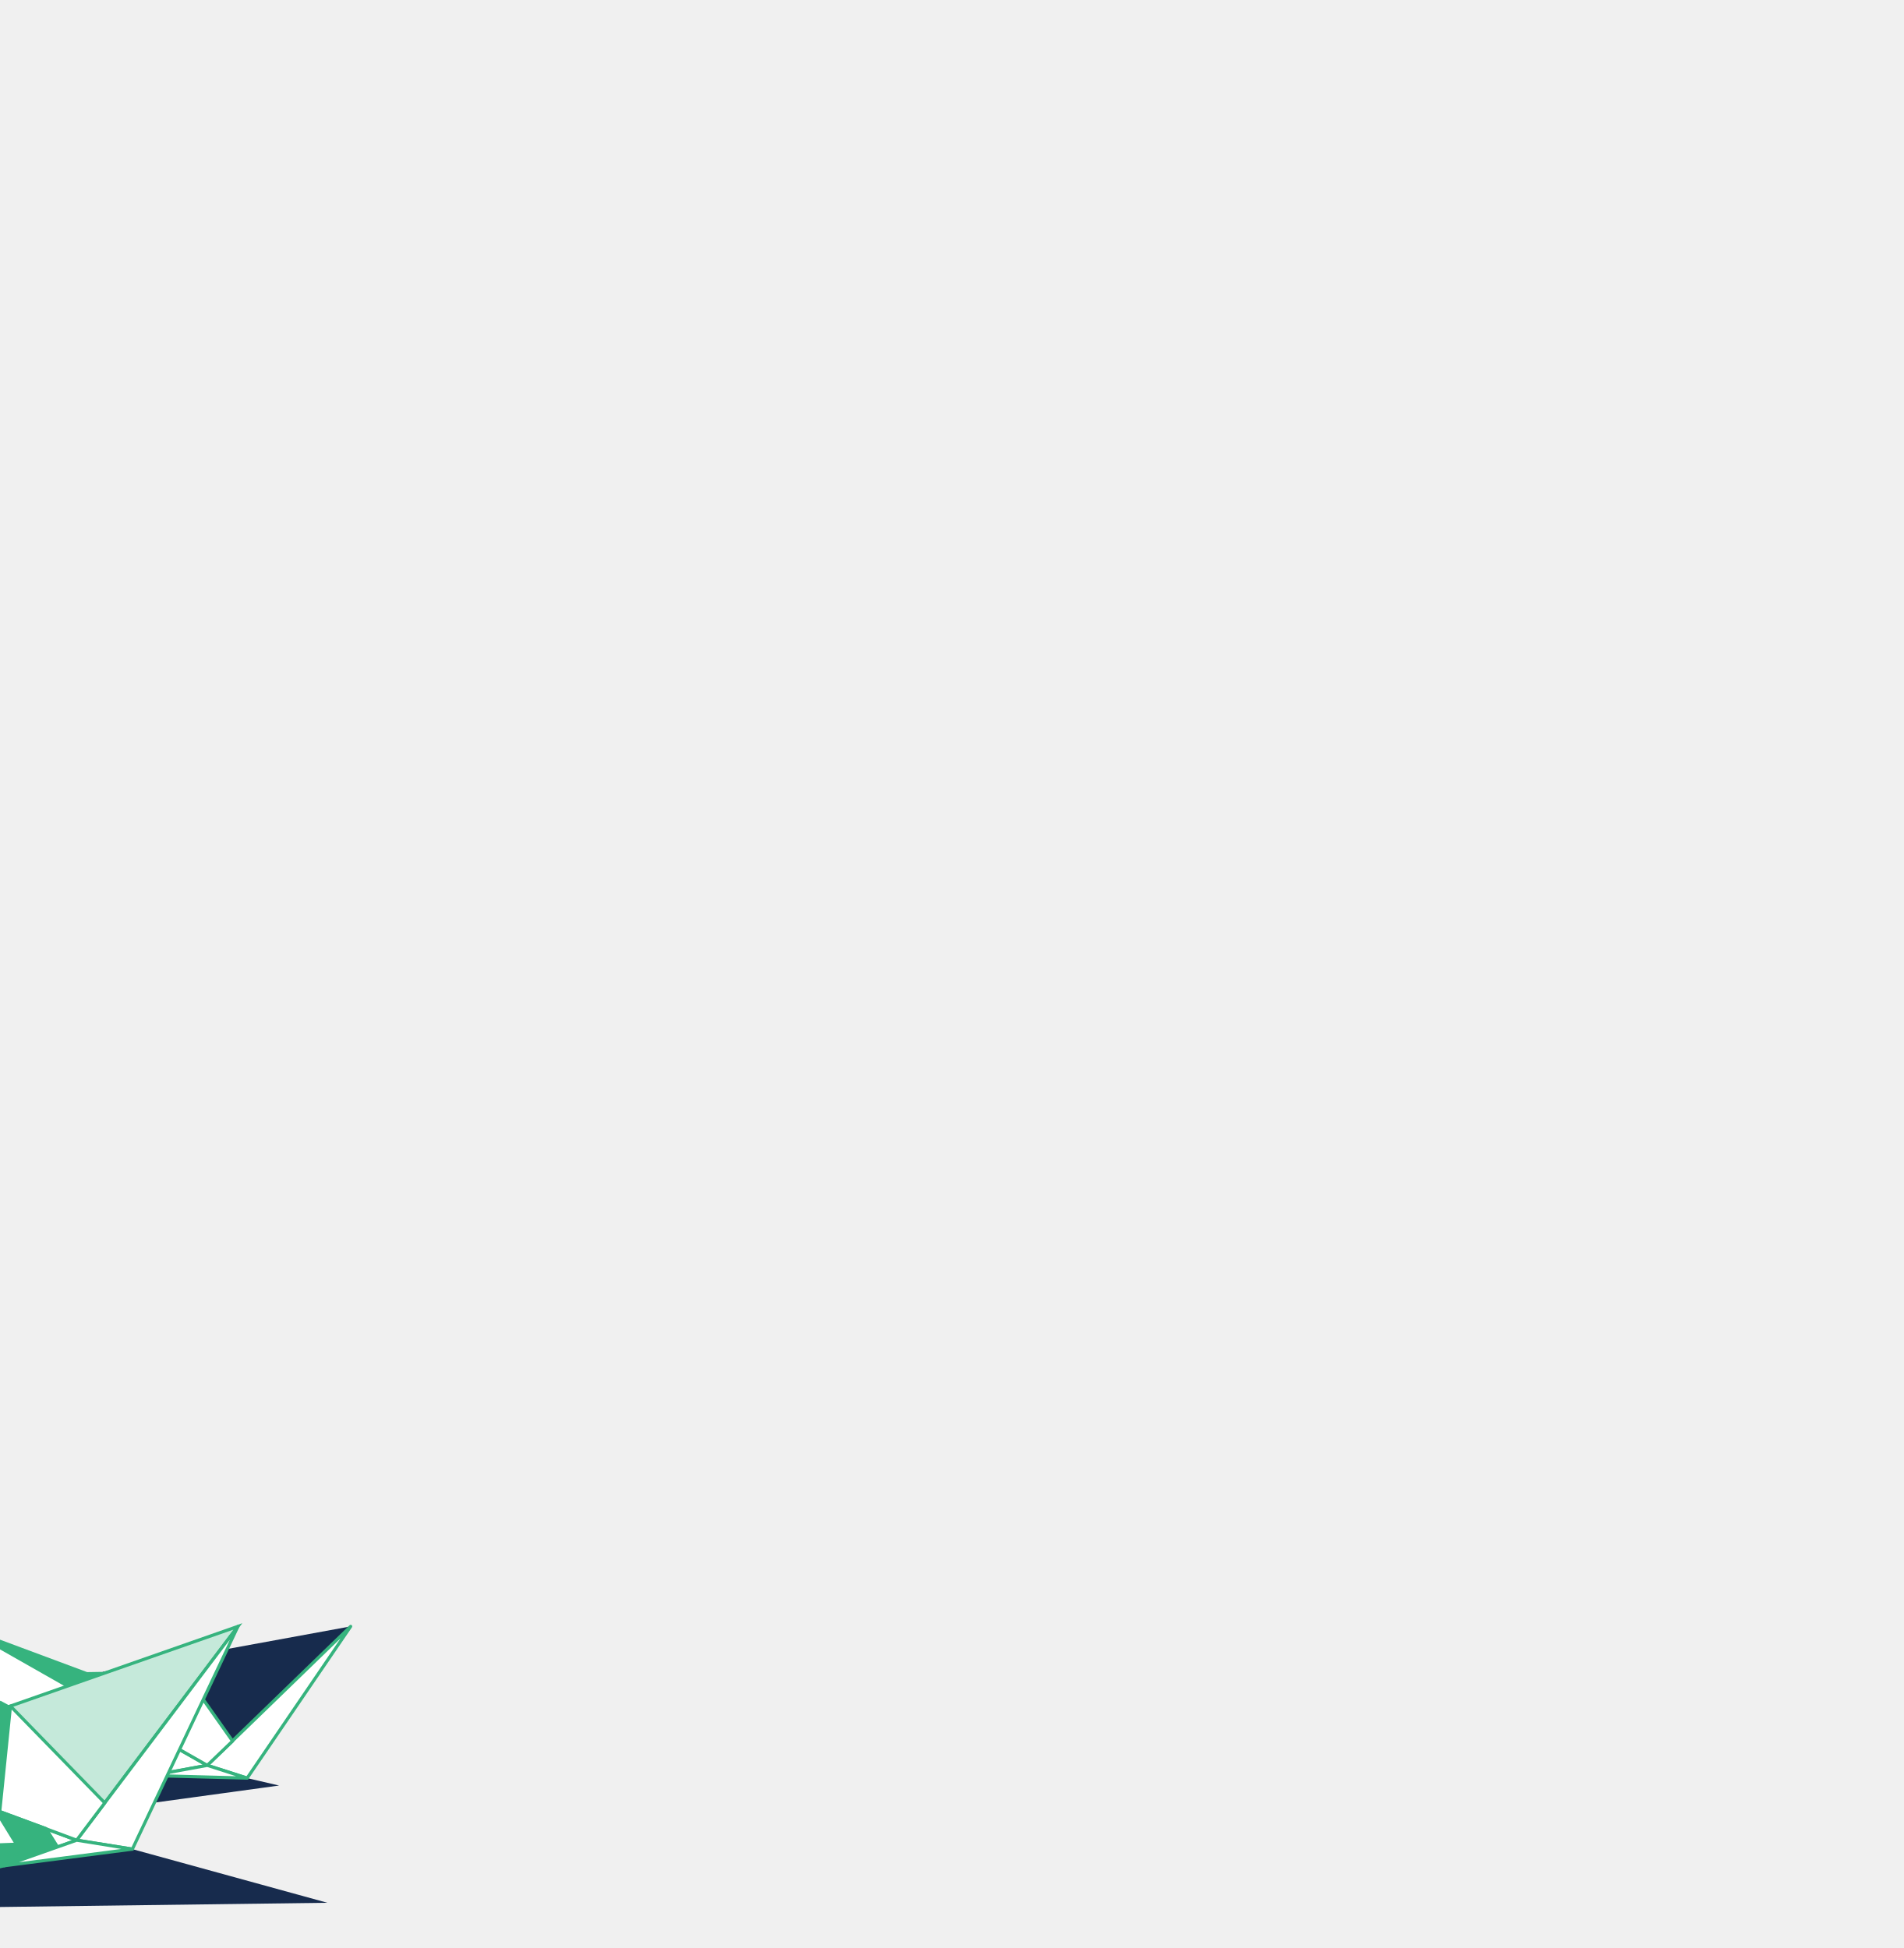
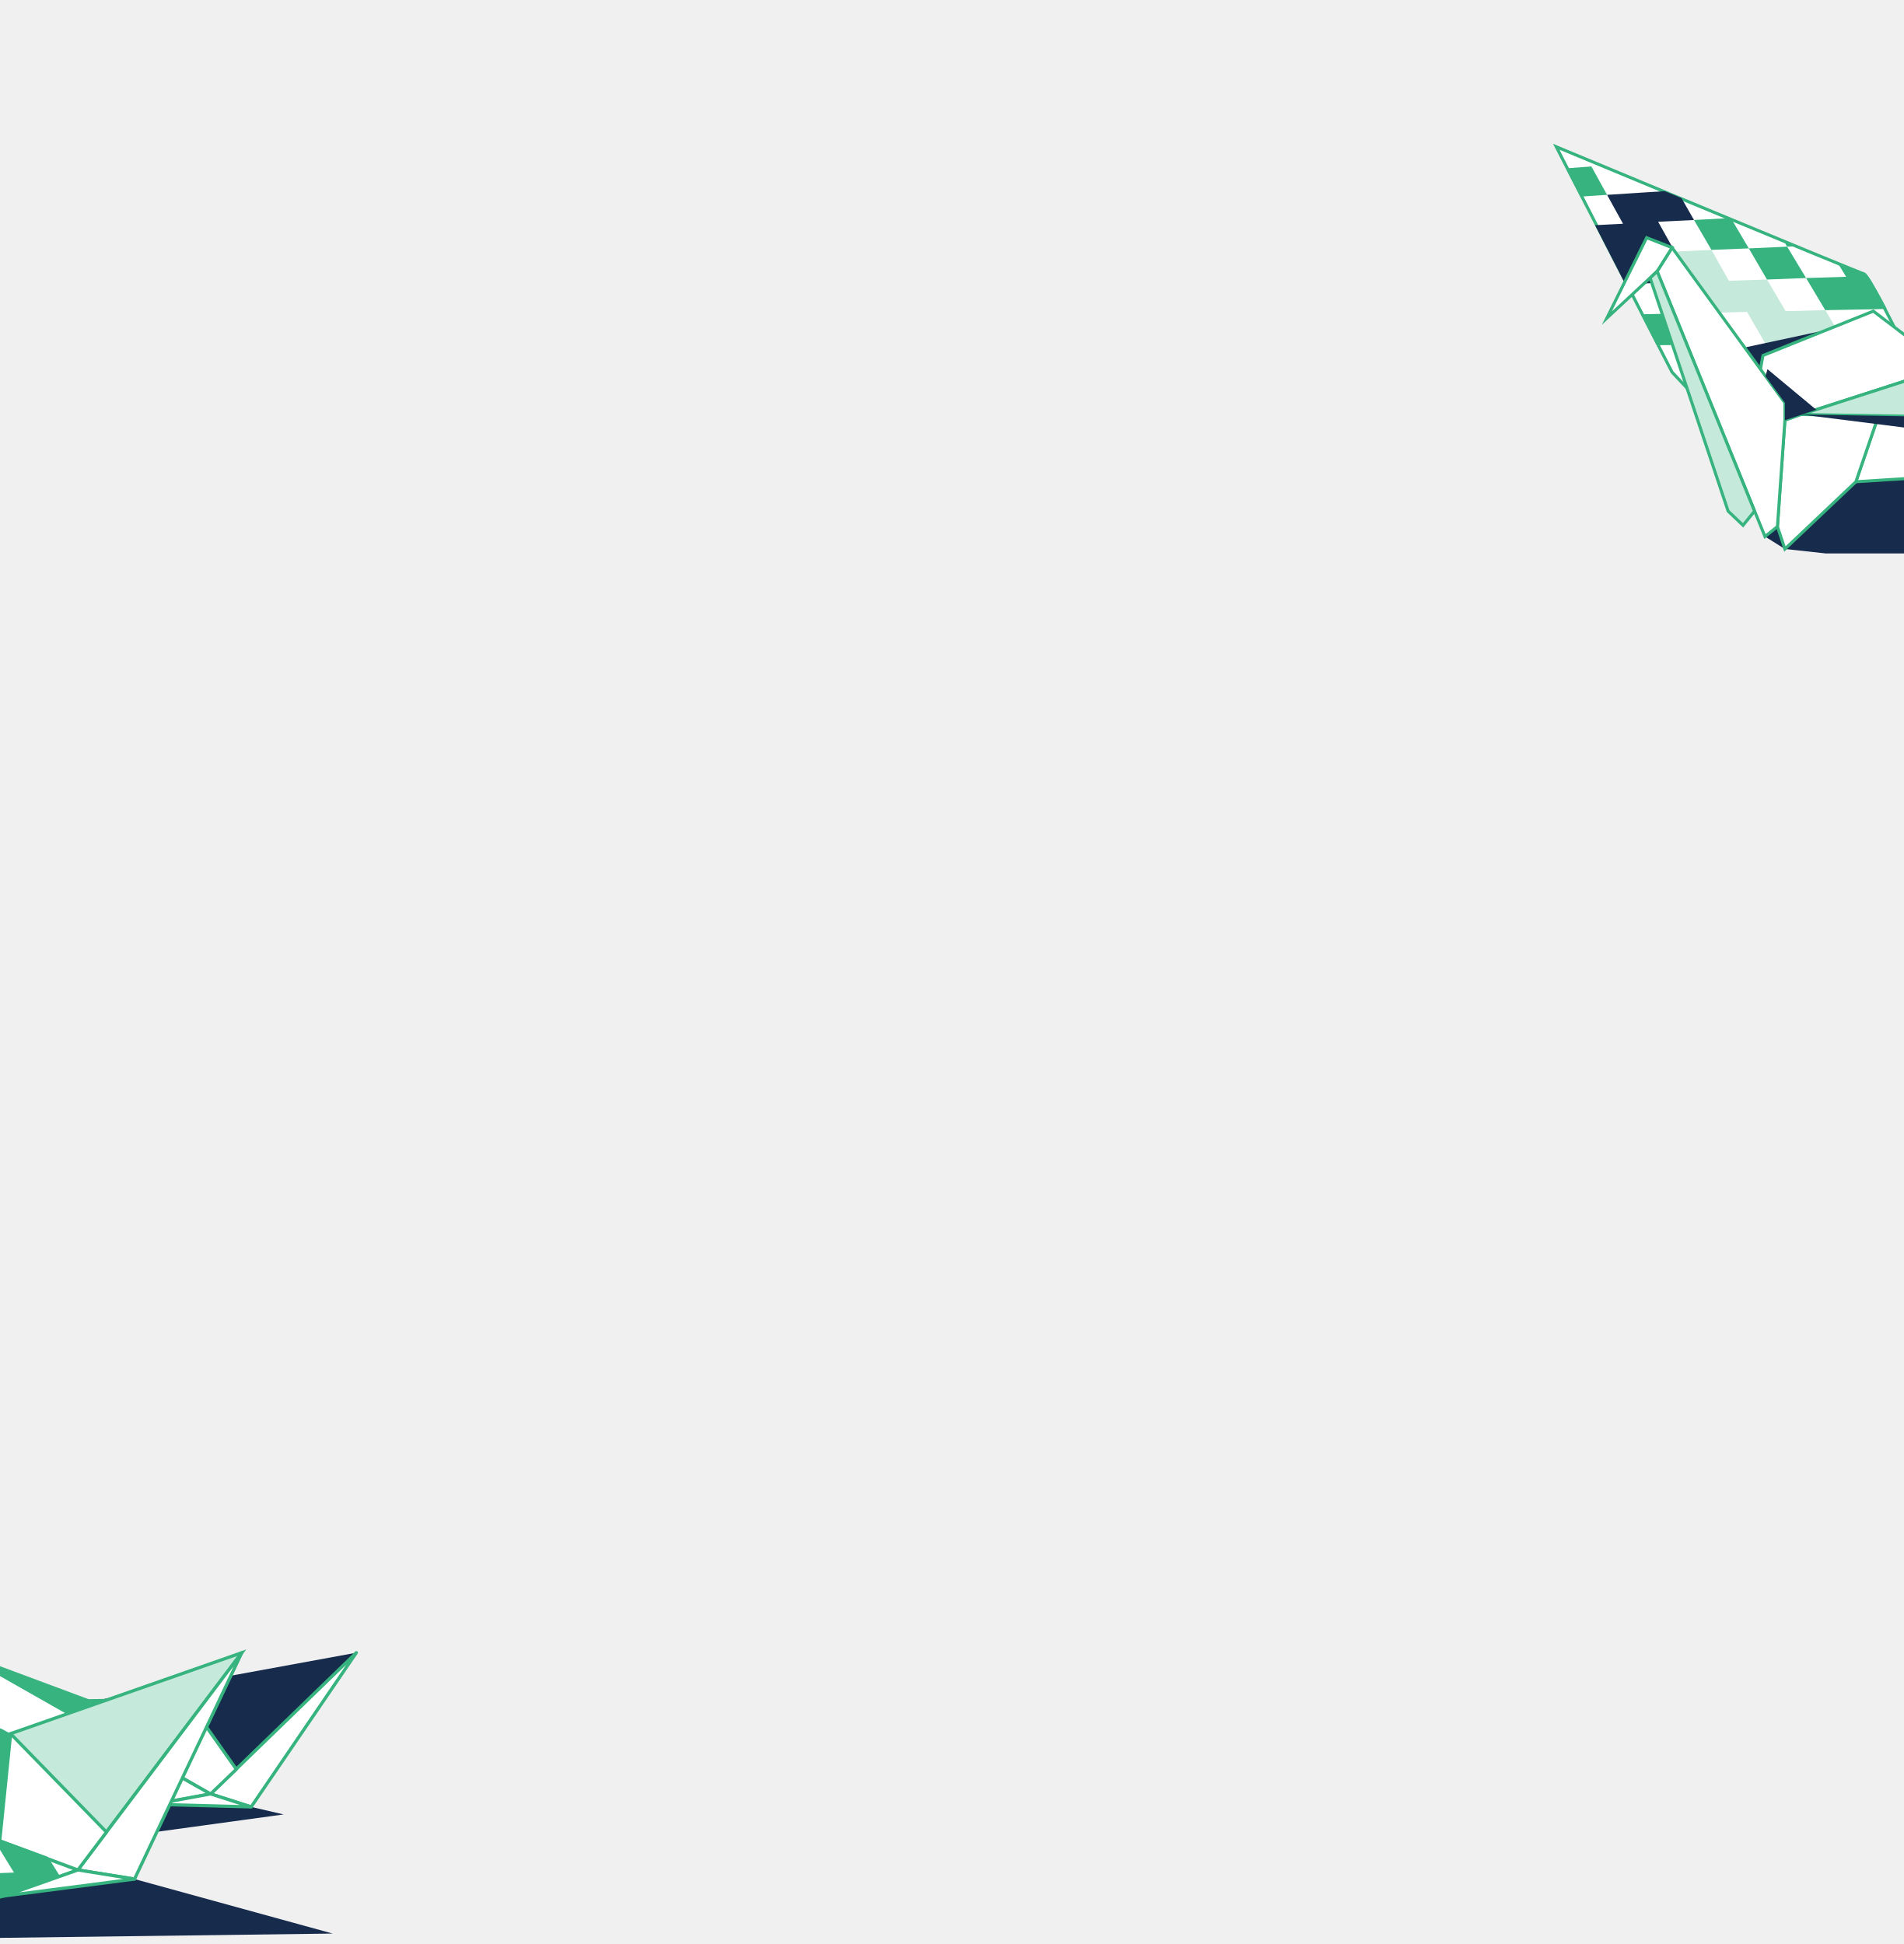
- <svg xmlns="http://www.w3.org/2000/svg" width="381" height="390" viewBox="0 0 381 390" fill="none">
-   <g clip-path="url(#clip0_48_989)">
-     <path d="M-35.205 382.247L65.533 380.945L26.497 370.205L30.896 360.898L55.864 357.472L49.468 355.989L32.278 355.222L-35.205 382.247Z" fill="#172B4D" />
-     <path d="M20.511 334.716L17.441 334.767L-8.089 325.255L20.766 341.619L25.473 337.733L20.511 334.716Z" fill="#36B37E" />
-     <path d="M20.511 334.715L70.189 325.612L45.376 349.699L20.511 334.715Z" fill="#172B4D" />
-     <path d="M-8.089 325.255L41.487 353.432L30.334 355.478L3.013 357.472L-8.089 325.255Z" fill="white" stroke="#36B37E" stroke-width="0.634" stroke-miterlimit="10" stroke-linejoin="round" />
-     <path d="M41.487 353.432L70.189 325.612L49.468 355.989L41.487 353.432Z" fill="white" stroke="#36B37E" stroke-width="0.634" stroke-miterlimit="10" stroke-linejoin="round" />
-     <path d="M20.767 341.619L33.608 331.033L34.938 332.107L30.897 347.398L20.767 341.619Z" fill="white" stroke="#36B37E" stroke-width="0.634" stroke-miterlimit="10" stroke-linejoin="round" />
-     <path d="M34.938 332.107L46.552 348.574L41.487 353.432L30.896 347.398L34.938 332.107Z" fill="white" stroke="#36B37E" stroke-width="0.634" stroke-miterlimit="10" stroke-linejoin="round" />
-     <path d="M49.468 355.989L30.334 355.477L41.487 353.432L49.468 355.989Z" fill="white" stroke="#36B37E" stroke-width="0.634" stroke-miterlimit="10" stroke-linejoin="round" />
-     <path d="M-16.633 348.113L47.627 325.612L19.641 362.688L-16.633 348.113Z" fill="#C5E9DA" stroke="#36B37E" stroke-width="0.634" stroke-miterlimit="10" />
-     <path d="M-56.744 341.567L15.343 368.415L0.864 373.529L-35.154 381.865L-56.744 341.567Z" fill="white" stroke="#36B37E" stroke-width="0.634" stroke-miterlimit="10" stroke-linejoin="round" />
-     <path d="M15.343 368.416L47.626 325.612L26.496 370.205L15.343 368.416Z" fill="white" stroke="#36B37E" stroke-width="0.634" stroke-miterlimit="10" stroke-linejoin="round" />
-     <path d="M-14.791 357.217L0.097 340.494L2.092 341.568L-0.057 362.688L-14.791 357.217Z" fill="#36B37E" />
-     <path d="M2.092 341.567L20.971 360.949L15.343 368.415L-0.057 362.688L2.092 341.567Z" fill="white" stroke="#36B37E" stroke-width="0.634" stroke-miterlimit="10" stroke-linejoin="round" />
-     <path d="M26.496 370.205L0.864 373.529L15.343 368.415L26.496 370.205Z" fill="white" stroke="#36B37E" stroke-width="0.634" stroke-miterlimit="10" stroke-linejoin="round" />
-     <mask id="mask0_48_989" style="mask-type:alpha" maskUnits="userSpaceOnUse" x="-58" y="341" width="74" height="41">
-       <path d="M-56.834 341.759L15.208 368.309L0.941 373.223L-35.077 381.558L-56.834 341.759Z" fill="white" stroke="#36B37E" stroke-width="0.634" stroke-miterlimit="10" stroke-linejoin="round" />
-     </mask>
-     <g mask="url(#mask0_48_989)">
-       <path d="M-13.461 369.489L-21.289 369.745L-24.921 363.455L-32.442 363.762L-28.912 370.001L-36.331 370.205L-32.903 376.496L-25.331 376.342L-17.605 376.138L-13.819 382.734L-5.736 382.632L-1.745 389.383H6.646L2.553 382.53L-1.489 375.831L-9.675 375.984L-13.461 369.489Z" fill="#C5E9DA" />
-       <path d="M2.757 368.927L-5.48 369.234L-1.489 375.831L6.85 375.626L15.446 375.421L11.199 368.671L7.055 362.074L-1.233 362.432L2.757 368.927Z" fill="#36B37E" />
-       <path d="M-0.977 349.238L-9.01 349.75L-5.173 355.989L3.013 355.58L-0.977 349.238Z" fill="#36B37E" />
-       <path d="M15.599 361.665L11.353 355.119L3.013 355.579L7.055 362.074L15.599 361.665Z" fill="#36B37E" />
-     </g>
+ <svg xmlns="http://www.w3.org/2000/svg" width="375" height="383" viewBox="0 0 375 383" fill="none">
+   <path d="M-35.205 382.247L65.533 380.945L26.497 370.205L30.896 360.898L55.864 357.472L49.468 355.989L32.278 355.222L-35.205 382.247Z" fill="#172B4D" />
+   <path d="M20.511 334.716L17.441 334.767L-8.089 325.255L20.766 341.619L25.473 337.733L20.511 334.716Z" fill="#36B37E" />
+   <path d="M20.511 334.715L70.189 325.612L45.376 349.699L20.511 334.715Z" fill="#172B4D" />
+   <path d="M-8.089 325.255L41.487 353.432L30.334 355.478L3.013 357.472L-8.089 325.255Z" fill="white" stroke="#36B37E" stroke-width="0.634" stroke-miterlimit="10" stroke-linejoin="round" />
+   <path d="M41.487 353.432L70.189 325.612L49.468 355.989L41.487 353.432Z" fill="white" stroke="#36B37E" stroke-width="0.634" stroke-miterlimit="10" stroke-linejoin="round" />
+   <path d="M20.767 341.619L33.608 331.033L34.938 332.107L30.897 347.398L20.767 341.619Z" fill="white" stroke="#36B37E" stroke-width="0.634" stroke-miterlimit="10" stroke-linejoin="round" />
+   <path d="M34.938 332.107L46.552 348.574L41.487 353.432L30.896 347.398L34.938 332.107Z" fill="white" stroke="#36B37E" stroke-width="0.634" stroke-miterlimit="10" stroke-linejoin="round" />
+   <path d="M49.468 355.989L30.334 355.477L41.487 353.432L49.468 355.989Z" fill="white" stroke="#36B37E" stroke-width="0.634" stroke-miterlimit="10" stroke-linejoin="round" />
+   <path d="M-16.633 348.113L47.627 325.612L19.641 362.688L-16.633 348.113Z" fill="#C5E9DA" stroke="#36B37E" stroke-width="0.634" stroke-miterlimit="10" />
+   <path d="M-56.744 341.567L15.343 368.415L0.864 373.529L-35.154 381.865L-56.744 341.567Z" fill="white" stroke="#36B37E" stroke-width="0.634" stroke-miterlimit="10" stroke-linejoin="round" />
+   <path d="M15.343 368.416L47.626 325.612L26.496 370.205L15.343 368.416Z" fill="white" stroke="#36B37E" stroke-width="0.634" stroke-miterlimit="10" stroke-linejoin="round" />
+   <path d="M-14.791 357.217L0.097 340.494L2.092 341.568L-0.057 362.688L-14.791 357.217Z" fill="#36B37E" />
+   <path d="M2.092 341.567L20.971 360.949L15.343 368.415L-0.057 362.688L2.092 341.567Z" fill="white" stroke="#36B37E" stroke-width="0.634" stroke-miterlimit="10" stroke-linejoin="round" />
+   <path d="M26.496 370.205L0.864 373.529L15.343 368.415L26.496 370.205Z" fill="white" stroke="#36B37E" stroke-width="0.634" stroke-miterlimit="10" stroke-linejoin="round" />
+   <mask id="mask0_1_468" style="mask-type:alpha" maskUnits="userSpaceOnUse" x="-58" y="341" width="74" height="41">
+     <path d="M-56.834 341.759L15.208 368.309L0.941 373.223L-35.077 381.558L-56.834 341.759Z" fill="white" stroke="#36B37E" stroke-width="0.634" stroke-miterlimit="10" stroke-linejoin="round" />
+   </mask>
+   <g mask="url(#mask0_1_468)">
+     <path d="M-13.461 369.489L-21.289 369.745L-24.921 363.455L-32.442 363.762L-28.912 370.001L-36.331 370.205L-32.903 376.496L-25.331 376.342L-17.605 376.138L-13.819 382.734L-5.736 382.632L-1.745 389.383H6.646L2.553 382.53L-1.489 375.831L-9.675 375.984L-13.461 369.489Z" fill="#C5E9DA" />
+     <path d="M2.757 368.927L-5.48 369.234L-1.489 375.831L6.85 375.626L15.446 375.421L11.199 368.671L7.055 362.074L-1.233 362.432L2.757 368.927Z" fill="#36B37E" />
+     <path d="M-0.977 349.238L-9.01 349.75L-5.173 355.989L3.013 355.58L-0.977 349.238Z" fill="#36B37E" />
+     <path d="M15.599 361.665L11.353 355.119L3.013 355.579L7.055 362.074L15.599 361.665Z" fill="#36B37E" />
  </g>
-   <defs>
-     <clipPath id="clip0_48_989">
-       <rect width="127.445" height="64.384" fill="white" transform="translate(-57 325)" />
-     </clipPath>
-   </defs>
+   <path d="M378.803 94.077L422.808 109.042H359.67L351.575 108.159L347.651 105.706L361.044 94.077H378.803Z" fill="#172B4D" />
+   <path d="M373.014 66.601V64.246C373.014 64.246 367.863 54.04 367.127 53.942C366.391 53.844 306.54 28.919 306.54 28.919L329.352 73.323L338.379 82.94L373.014 66.601Z" fill="white" stroke="#36B37E" stroke-width="0.599" stroke-miterlimit="10" />
+   <mask id="mask1_1_468" style="mask-type:alpha" maskUnits="userSpaceOnUse" x="306" y="28" width="68" height="56">
+     <path d="M373.197 66.868V64.513C373.197 64.513 368.046 54.307 367.31 54.209C366.574 54.111 306.723 29.186 306.723 29.186L329.535 73.59L338.562 83.206L373.197 66.868Z" fill="white" stroke="#36B37E" stroke-width="0.599" stroke-miterlimit="10" />
+   </mask>
+   <g mask="url(#mask1_1_468)">
+     <path d="M348.043 55.071L340.537 55.316L337.103 49.232L329.891 49.576L333.276 55.513L326.114 55.758L329.45 61.793L336.661 61.646L344.118 61.45L347.749 67.73L355.451 67.681L359.277 74.157H367.372L363.398 67.583L359.523 61.106L351.722 61.303L348.043 55.071Z" fill="#C5E9DA" />
+     <path d="M344.462 48.937L340.929 42.951L333.669 43.344L337.103 49.231L344.462 48.937Z" fill="#36B37E" />
+     <path d="M355.745 54.777L352.017 48.595L344.462 48.938L348.043 55.071L355.745 54.777Z" fill="#36B37E" />
+     <path d="M359.768 48.25L355.99 42.117L348.386 42.51L352.017 48.594L359.768 48.25Z" fill="#36B37E" />
+     <path d="M363.643 54.531L355.745 54.776L359.523 61.106L367.568 60.959L375.81 60.762L371.738 54.286L367.764 47.907L359.768 48.251L363.643 54.531Z" fill="#36B37E" />
+     <path d="M322.876 49.87L329.891 49.576L326.604 43.688L333.669 43.345L330.333 37.506L323.367 37.947L316.547 38.389L319.687 44.081L312.917 44.424L306.343 44.767L309.336 50.459L316.008 50.165L319.148 56.003L326.114 55.758L322.876 49.87Z" fill="#172B4D" />
+     <path d="M312.377 56.199L315.468 62.087L322.385 61.94L319.148 56.003L312.377 56.199Z" fill="#36B37E" />
+     <path d="M306.932 33.286L309.876 38.83L316.547 38.388L313.457 32.795L306.932 33.286Z" fill="#36B37E" />
+     <path d="M340.929 42.952L348.386 42.51L344.805 36.573L341.322 30.734L334.11 31.274L327.046 31.814L330.333 37.505L337.495 37.064L340.929 42.952Z" fill="#36B37E" />
+     <path d="M360.013 35.592L352.311 36.082L355.99 42.117L363.84 41.725L360.013 35.592Z" fill="#36B37E" />
+     <path d="M375.908 47.563L371.885 41.283L363.84 41.725L367.764 47.907L375.908 47.563Z" fill="#36B37E" />
+     <path d="M322.385 61.939L325.672 68.023L332.835 67.925L329.45 61.792L322.385 61.939Z" fill="#36B37E" />
+   </g>
+   <path d="M359.67 65.03L332.197 70.918L331.511 72.734L337.643 81.124L359.67 65.03Z" fill="#172B4D" />
+   <path d="M383.12 72.538L377.576 67.827L368.991 61.302L347.258 70.035L346.277 75.285L351.575 82.792L383.12 72.538Z" fill="white" stroke="#36B37E" stroke-width="0.599" stroke-miterlimit="10" />
+   <path d="M371.984 76.119L388.026 70.918L378.803 94.077L365.557 94.911L371.984 76.119Z" fill="white" stroke="#36B37E" stroke-width="0.599" stroke-miterlimit="10" />
+   <path d="M354.764 81.663L351.575 82.792L350.104 103.743L351.575 108.159L365.557 94.911L371.984 76.119L354.764 81.663Z" fill="white" stroke="#36B37E" stroke-width="0.599" stroke-miterlimit="10" />
+   <path d="M397.69 67.827L425.408 82.792L354.764 81.663L397.69 67.827Z" fill="#C5E9DA" stroke="#36B37E" stroke-width="0.599" stroke-miterlimit="10" />
+   <path d="M351.575 82.792V79.358L329.352 48.79L326.408 53.451L347.651 105.706L350.104 103.743L351.575 82.792Z" fill="white" stroke="#36B37E" stroke-width="0.599" stroke-miterlimit="10" />
+   <path d="M329.352 48.79L326.408 53.451L316.499 62.675L324.348 46.827L329.352 48.79Z" fill="white" stroke="#36B37E" stroke-width="0.599" stroke-miterlimit="10" />
+   <path d="M382.335 85.148L354.764 81.664L383.561 82.155L382.335 85.148Z" fill="#172B4D" />
+   <path d="M357.757 80.731L348.141 72.733L347.749 74.107L351.575 79.357V82.792L357.757 80.731Z" fill="#172B4D" />
+   <path d="M345.59 100.701L343.334 103.498L340.39 100.701L325.035 54.776L326.409 53.451L345.59 100.701Z" fill="#C5E9DA" stroke="#36B37E" stroke-width="0.599" stroke-miterlimit="10" />
</svg>
